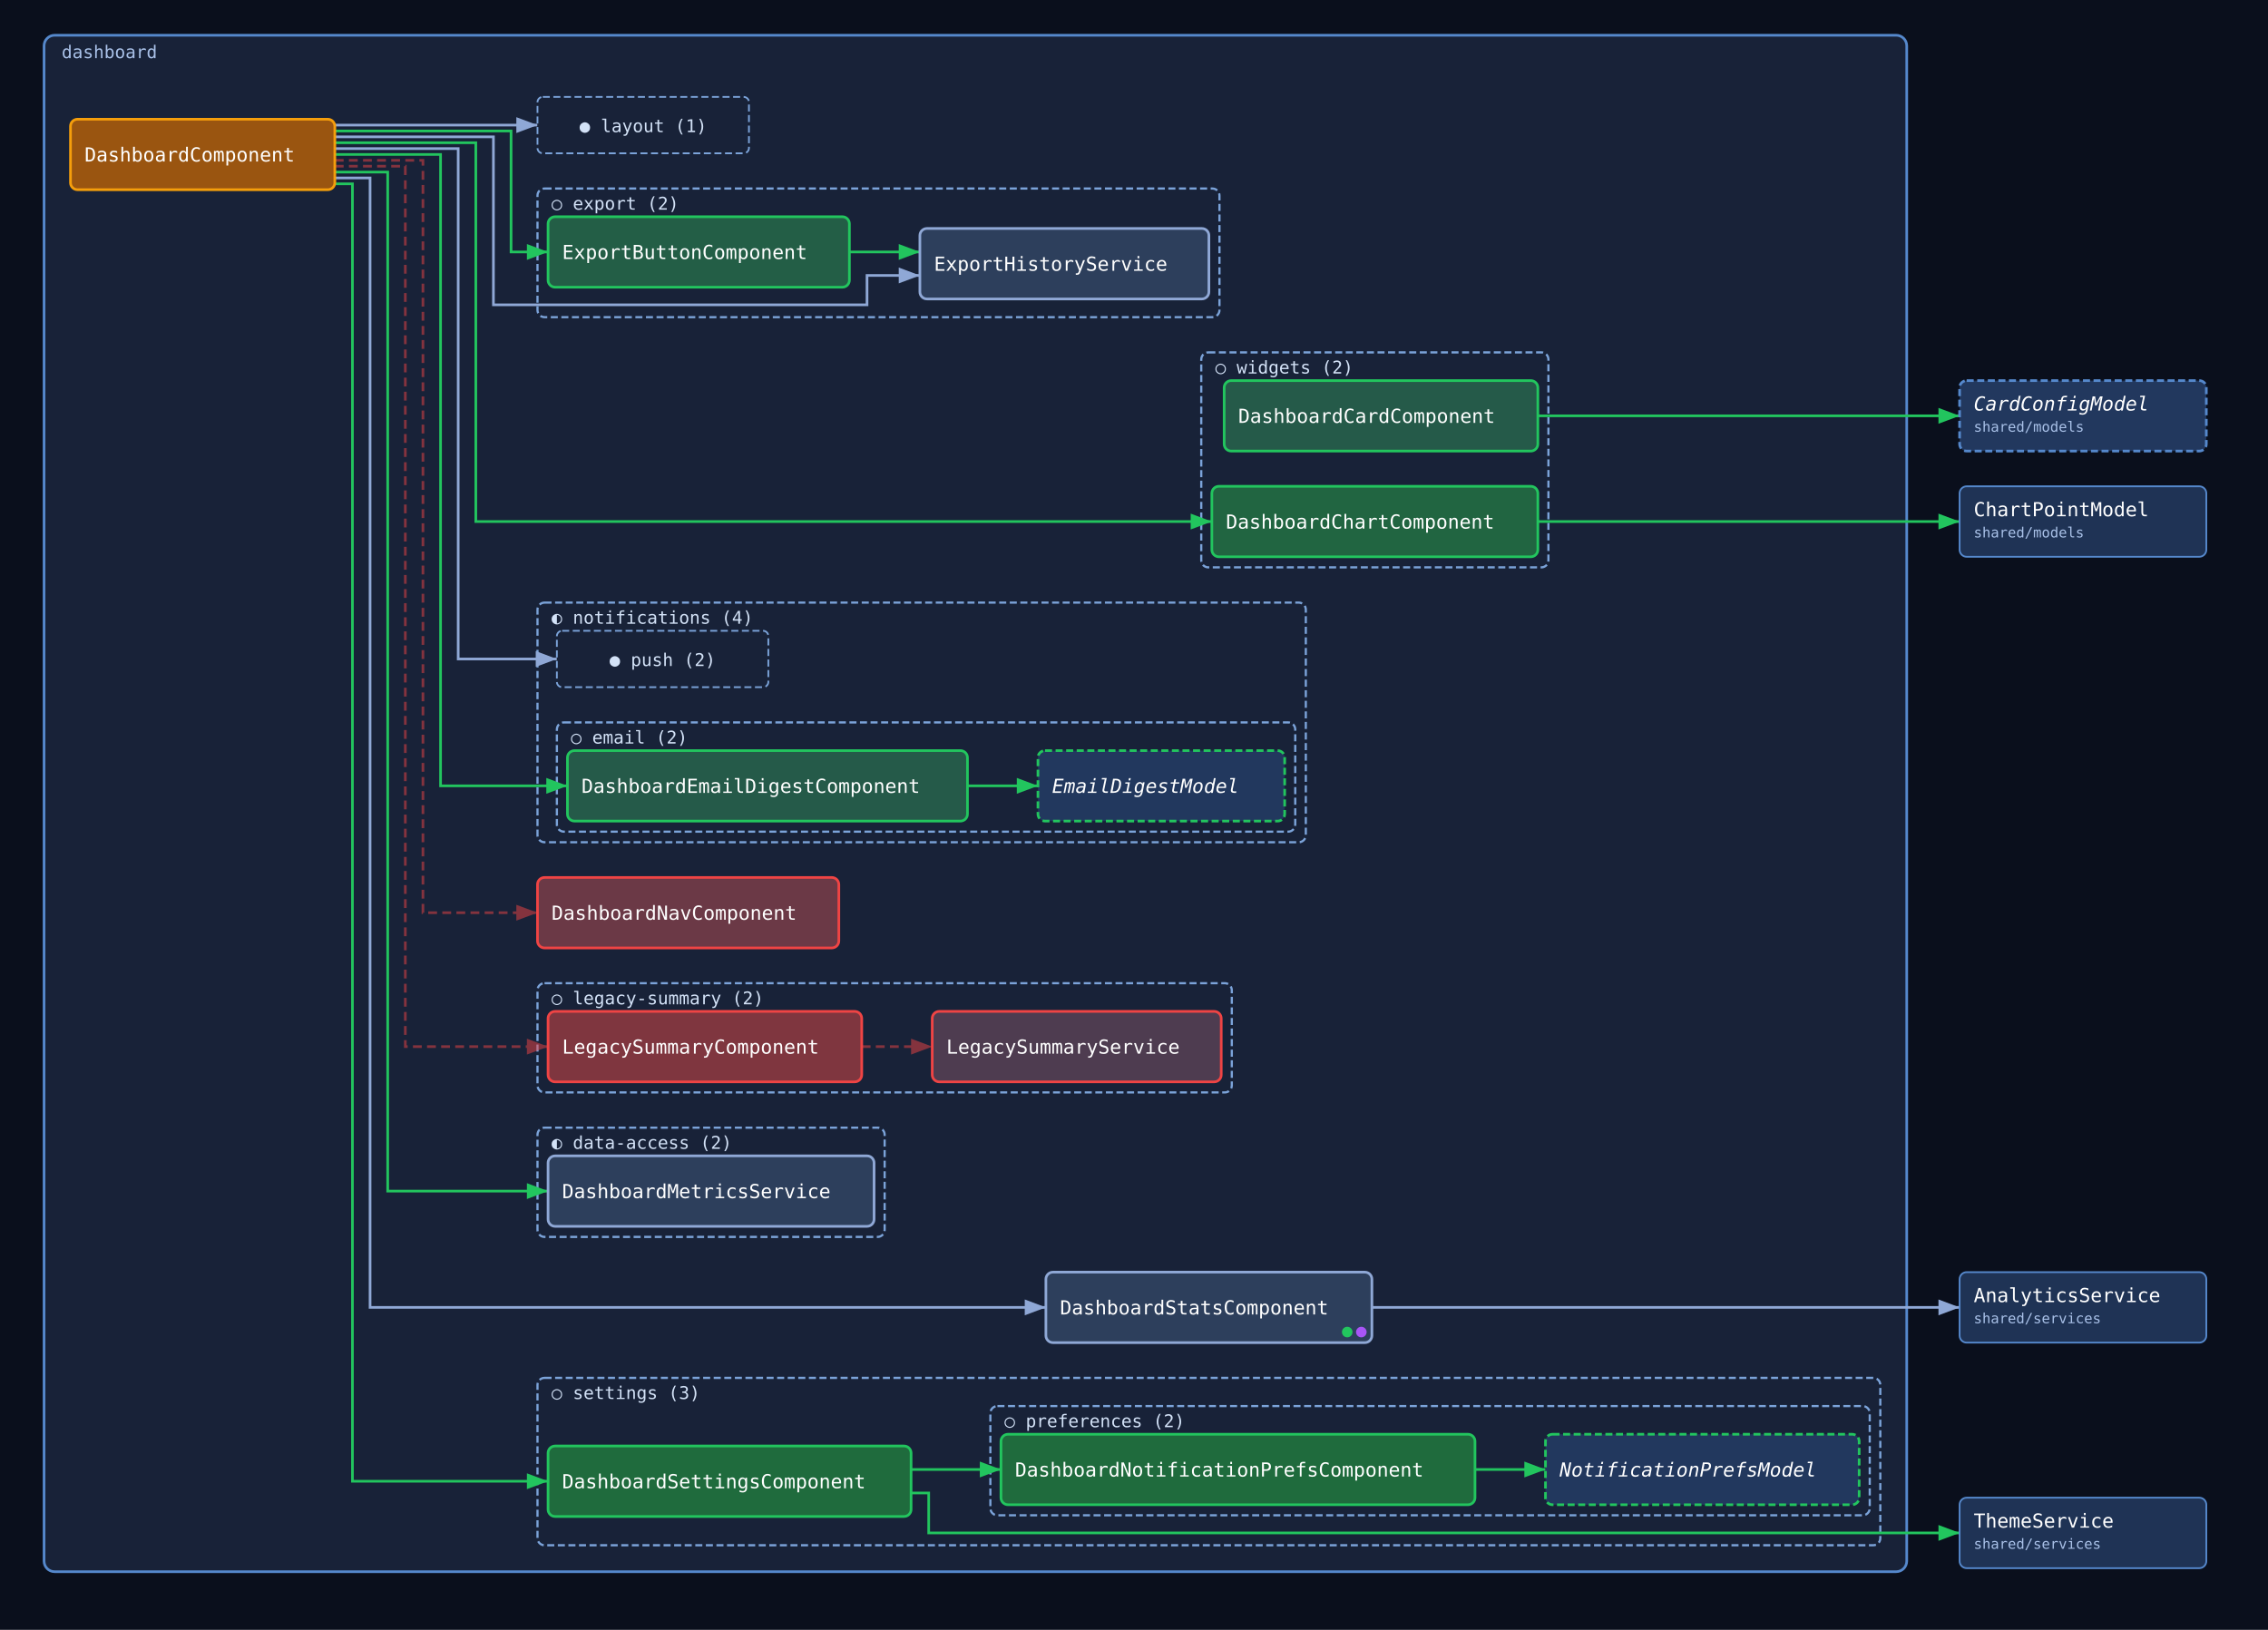
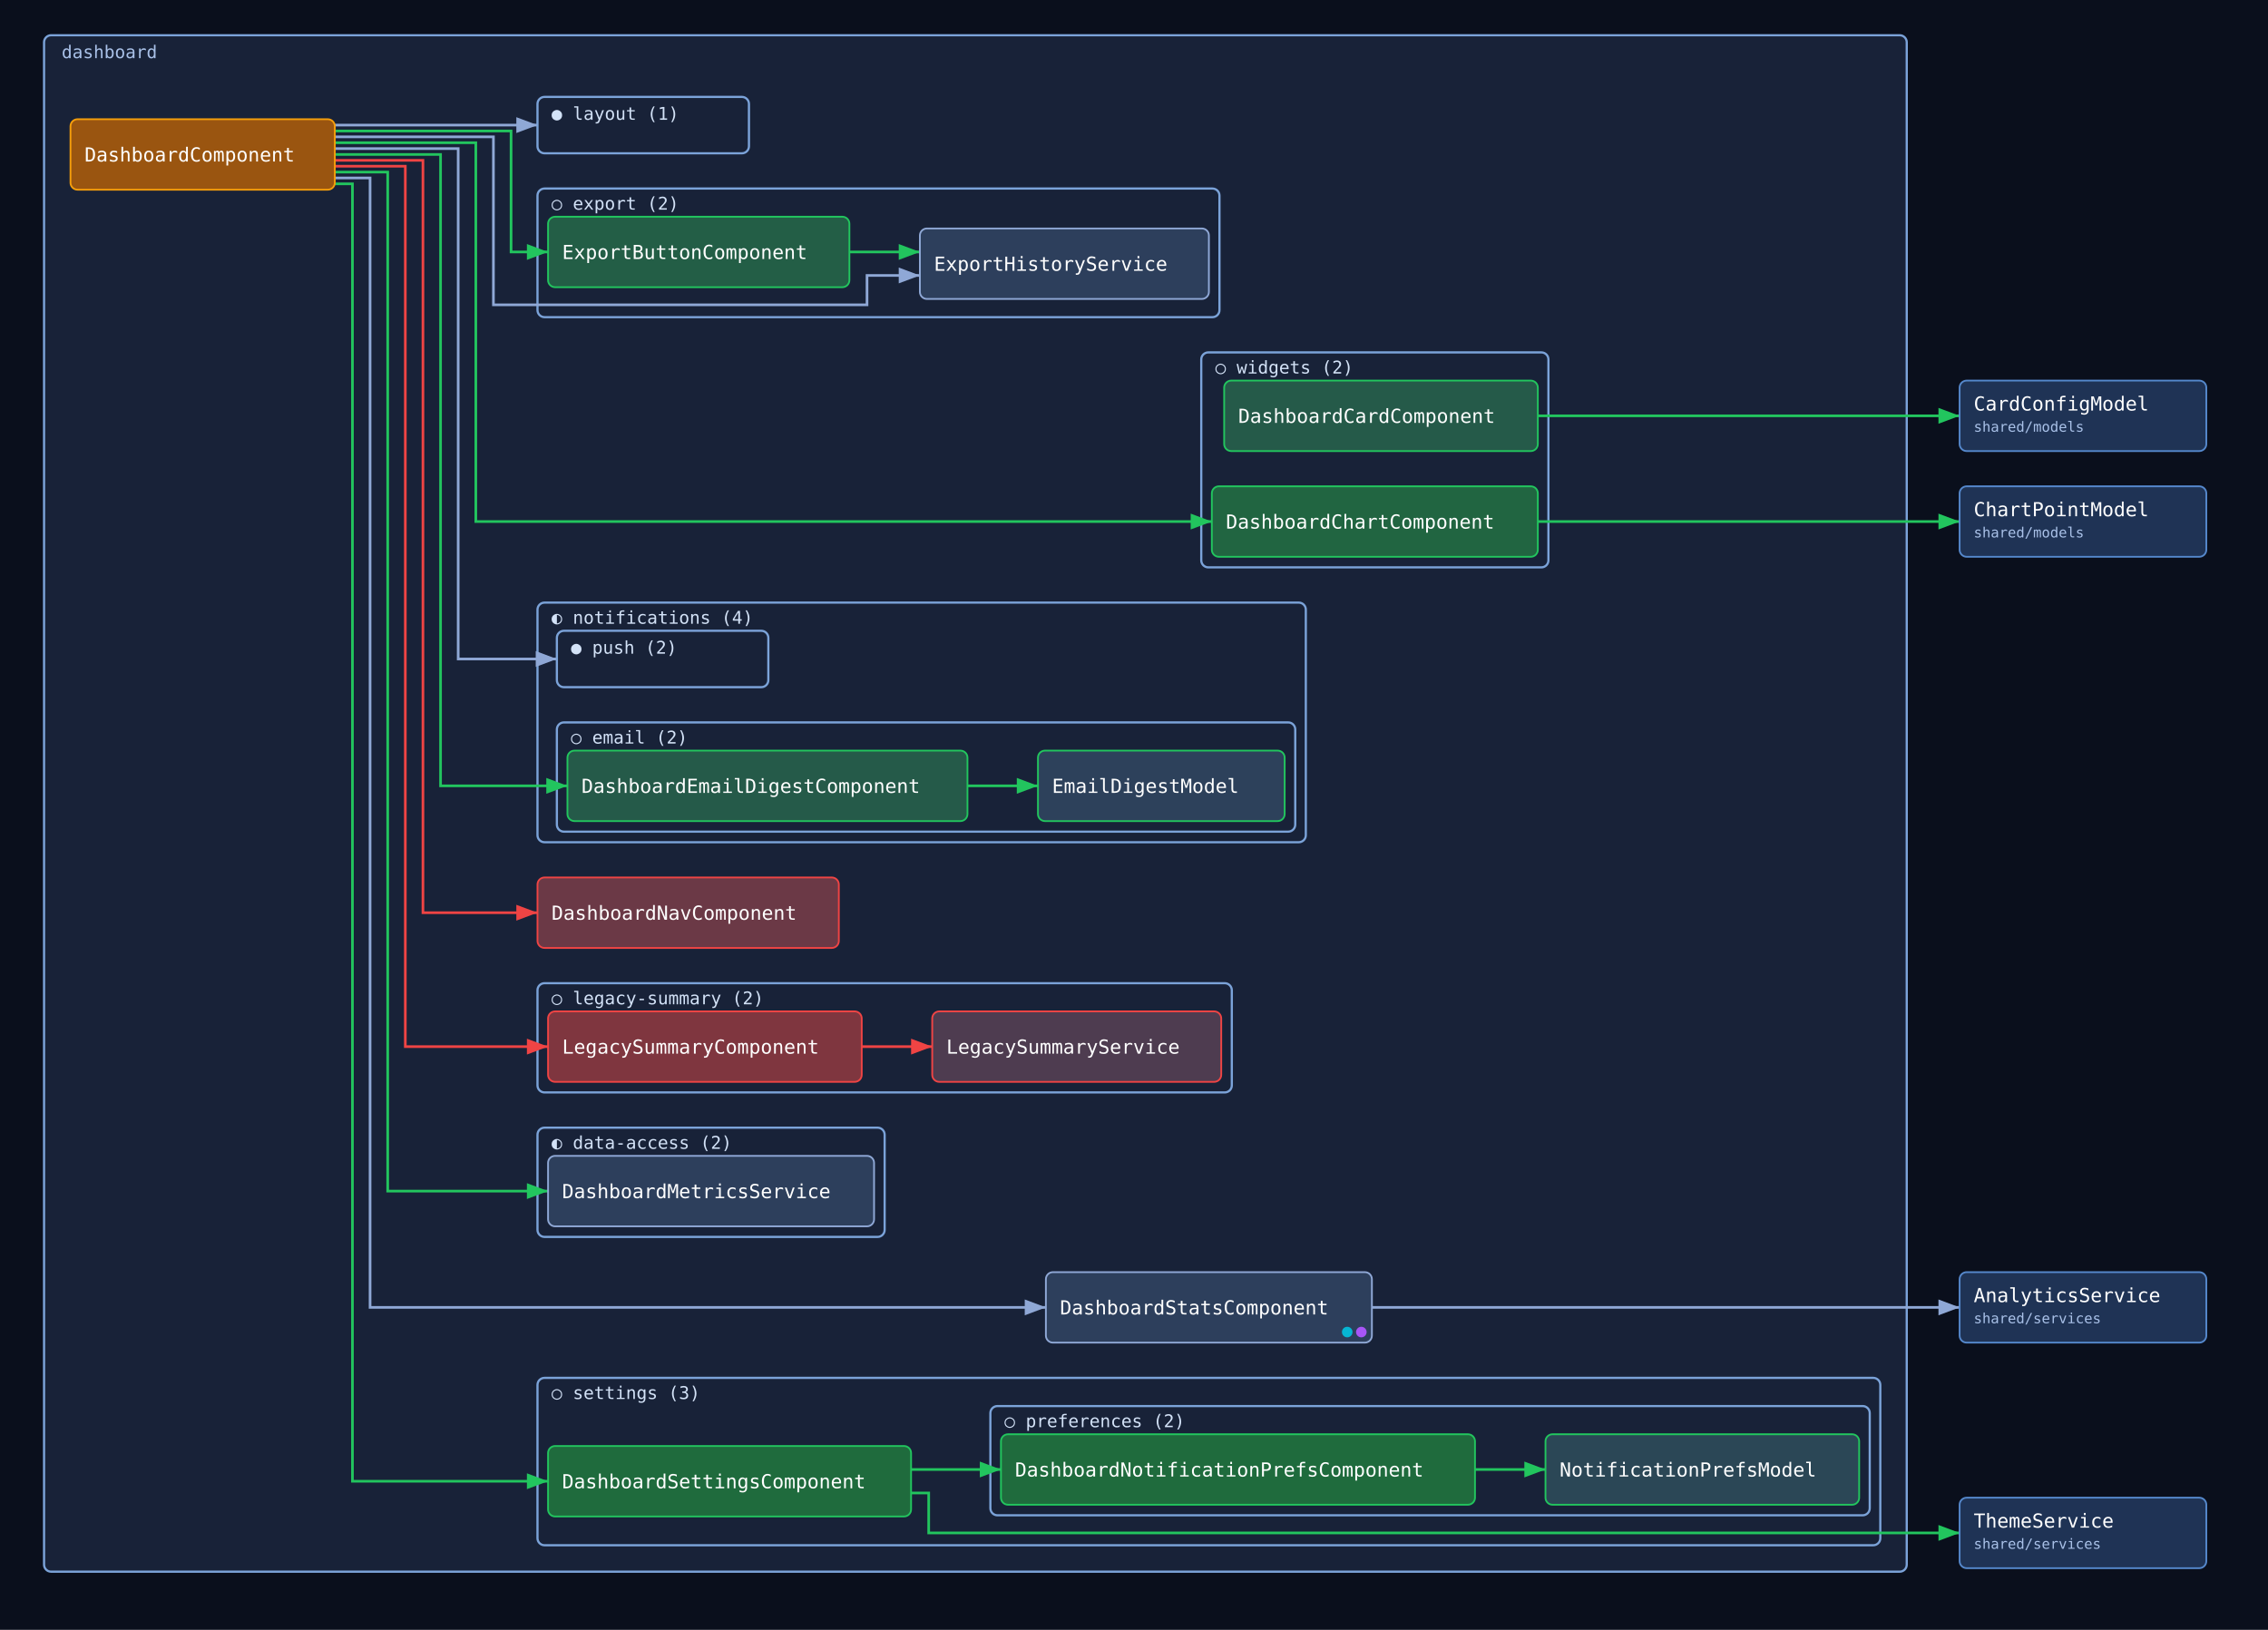
<svg xmlns="http://www.w3.org/2000/svg" width="1287" height="925" viewBox="0 0 1287 925">
  <defs>
    <marker id="arrow-added" markerWidth="8" markerHeight="6" refX="8" refY="3" orient="auto">
      <polygon points="0 0,8 3,0 6" fill="#22c55e" />
    </marker>
    <marker id="arrow-modified" markerWidth="8" markerHeight="6" refX="8" refY="3" orient="auto">
      <polygon points="0 0,8 3,0 6" fill="#f59e0b" />
    </marker>
    <marker id="arrow-removed" markerWidth="8" markerHeight="6" refX="8" refY="3" orient="auto">
      <polygon points="0 0,8 3,0 6" fill="#ef4444" />
    </marker>
    <marker id="arrow-unchanged" markerWidth="8" markerHeight="6" refX="8" refY="3" orient="auto">
      <polygon points="0 0,8 3,0 6" fill="#8fa8d6" />
    </marker>
  </defs>
  <rect width="1287" height="925" fill="#0a0f1c" />
-   <rect x="25" y="20" width="1057" height="872" rx="6" fill="#182238" stroke="#5588cc" stroke-width="1.5" />
+   <rect x="25" y="20" width="1057" height="872" rx="4" fill="#182238" stroke="#7ba3d9" stroke-width="1.25" />
  <text x="35" y="33" font-family="Fira Code, monospace" font-size="10" fill="#a9c1e8">dashboard</text>
  <g class="subdir-group">
-     <rect x="305" y="640" width="197" height="62" rx="4" fill="none" stroke="#7ba3d9" stroke-width="1.25" stroke-dasharray="4,2" />
+     <rect x="305" y="640" width="197" height="62" rx="4" fill="none" stroke="#7ba3d9" stroke-width="1.25" />
    <text x="313" y="652" font-family="Fira Code, monospace" font-size="10" fill="#d3e2f7">◐ data-access (2)</text>
  </g>
  <g class="subdir-group">
-     <rect x="305" y="107" width="387" height="73" rx="4" fill="none" stroke="#7ba3d9" stroke-width="1.25" stroke-dasharray="4,2" />
+     <rect x="305" y="107" width="387" height="73" rx="4" fill="none" stroke="#7ba3d9" stroke-width="1.25" />
    <text x="313" y="119" font-family="Fira Code, monospace" font-size="10" fill="#d3e2f7">○ export (2)</text>
  </g>
  <g class="subdir-group">
-     <rect x="305" y="558" width="394" height="62" rx="4" fill="none" stroke="#7ba3d9" stroke-width="1.25" stroke-dasharray="4,2" />
+     <rect x="305" y="558" width="394" height="62" rx="4" fill="none" stroke="#7ba3d9" stroke-width="1.25" />
    <text x="313" y="570" font-family="Fira Code, monospace" font-size="10" fill="#d3e2f7">○ legacy-summary (2)</text>
  </g>
  <g class="subdir-group">
-     <rect x="305" y="342" width="436" height="136" rx="4" fill="none" stroke="#7ba3d9" stroke-width="1.25" stroke-dasharray="4,2" />
+     <rect x="305" y="342" width="436" height="136" rx="4" fill="none" stroke="#7ba3d9" stroke-width="1.25" />
    <text x="313" y="354" font-family="Fira Code, monospace" font-size="10" fill="#d3e2f7">◐ notifications (4)</text>
  </g>
  <g class="subdir-group">
-     <rect x="316" y="410" width="419" height="62" rx="4" fill="none" stroke="#7ba3d9" stroke-width="1.25" stroke-dasharray="4,2" />
+     <rect x="316" y="410" width="419" height="62" rx="4" fill="none" stroke="#7ba3d9" stroke-width="1.25" />
    <text x="324" y="422" font-family="Fira Code, monospace" font-size="10" fill="#d3e2f7">○ email (2)</text>
  </g>
  <g class="subdir-group">
-     <rect x="305" y="782" width="762" height="95" rx="4" fill="none" stroke="#7ba3d9" stroke-width="1.25" stroke-dasharray="4,2" />
+     <rect x="305" y="782" width="762" height="95" rx="4" fill="none" stroke="#7ba3d9" stroke-width="1.25" />
    <text x="313" y="794" font-family="Fira Code, monospace" font-size="10" fill="#d3e2f7">○ settings (3)</text>
  </g>
  <g class="subdir-group">
-     <rect x="562" y="798" width="499" height="62" rx="4" fill="none" stroke="#7ba3d9" stroke-width="1.25" stroke-dasharray="4,2" />
+     <rect x="562" y="798" width="499" height="62" rx="4" fill="none" stroke="#7ba3d9" stroke-width="1.25" />
    <text x="570" y="810" font-family="Fira Code, monospace" font-size="10" fill="#d3e2f7">○ preferences (2)</text>
  </g>
  <g class="subdir-group">
-     <rect x="681.667" y="200" width="197" height="122" rx="4" fill="none" stroke="#7ba3d9" stroke-width="1.25" stroke-dasharray="4,2" />
+     <rect x="681.667" y="200" width="197" height="122" rx="4" fill="none" stroke="#7ba3d9" stroke-width="1.25" />
    <text x="689.667" y="212" font-family="Fira Code, monospace" font-size="10" fill="#d3e2f7">○ widgets (2)</text>
  </g>
-   <path data-from="src_app_features_dashboard_export_export_button_component" data-to="src_app_features_dashboard_export_export_history_service" d="M 482 143 L 522 143" fill="none" stroke="#22c55e" stroke-width="1.5" opacity="1" marker-end="url(#arrow-added)" />
-   <path data-from="src_app_features_dashboard_legacy_summary_legacy_summary_component" data-to="src_app_features_dashboard_legacy_summary_legacy_summary_service" d="M 489 594 L 529 594" fill="none" stroke="#ef4444" stroke-width="1.5" opacity="0.5" stroke-dasharray="5,3" marker-end="url(#arrow-removed)" />
-   <path data-from="src_app_features_dashboard_notifications_email_dashboard_email_digest_component" data-to="src_app_features_dashboard_notifications_email_email_digest_model" d="M 549 446 L 589 446" fill="none" stroke="#22c55e" stroke-width="1.5" opacity="1" marker-end="url(#arrow-added)" />
-   <path data-from="src_app_features_dashboard_settings_preferences_dashboard_notification_prefs_component" data-to="src_app_features_dashboard_settings_preferences_notification_prefs_model" d="M 837 834 L 877 834" fill="none" stroke="#22c55e" stroke-width="1.5" opacity="1" marker-end="url(#arrow-added)" />
-   <path data-from="src_app_features_dashboard_settings_dashboard_settings_component" data-to="src_app_features_dashboard_settings_preferences_dashboard_notification_prefs_component" d="M 517 834 L 568 834" fill="none" stroke="#22c55e" stroke-width="1.5" opacity="1" marker-end="url(#arrow-added)" />
-   <path data-from="src_app_features_dashboard_dashboard_component" data-to="src_app_features_dashboard_dashboard_stats_component" d="M 190 101 L 210 101 L 210 742 L 593.5 742" fill="none" stroke="#8fa8d6" stroke-width="1.5" opacity="1" marker-end="url(#arrow-unchanged)" />
-   <path data-from="src_app_features_dashboard_dashboard_component" data-to="src_app_features_dashboard_data_access_dashboard_metrics_service" d="M 190 97.667 L 220 97.667 L 220 676 L 311 676" fill="none" stroke="#22c55e" stroke-width="1.5" opacity="1" marker-end="url(#arrow-added)" />
-   <path data-from="src_app_features_dashboard_dashboard_component" data-to="src_app_features_dashboard_export_export_button_component" d="M 190 74.333 L 290 74.333 L 290 143 L 311 143" fill="none" stroke="#22c55e" stroke-width="1.5" opacity="1" marker-end="url(#arrow-added)" />
-   <path data-from="src_app_features_dashboard_dashboard_component" data-to="src_app_features_dashboard_export_export_history_service" d="M 190 77.667 L 280 77.667 L 280 173 L 492 173 L 492 156.333 L 522 156.333" fill="none" stroke="#8fa8d6" stroke-width="1.5" opacity="1" marker-end="url(#arrow-unchanged)" />
-   <path data-from="src_app_features_dashboard_dashboard_component" data-to="stub_layout" d="M 190 71 L 305 71" fill="none" stroke="#8fa8d6" stroke-width="1.5" opacity="1" marker-end="url(#arrow-unchanged)" />
-   <path data-from="src_app_features_dashboard_dashboard_component" data-to="src_app_features_dashboard_notifications_email_dashboard_email_digest_component" d="M 190 87.667 L 250 87.667 L 250 446 L 322 446" fill="none" stroke="#22c55e" stroke-width="1.5" opacity="1" marker-end="url(#arrow-added)" />
-   <path data-from="src_app_features_dashboard_dashboard_component" data-to="stub_notifications_push" d="M 190 84.333 L 260 84.333 L 260 374 L 316 374" fill="none" stroke="#8fa8d6" stroke-width="1.5" opacity="1" marker-end="url(#arrow-unchanged)" />
-   <path data-from="src_app_features_dashboard_dashboard_component" data-to="src_app_features_dashboard_settings_dashboard_settings_component" d="M 190 104.333 L 200 104.333 L 200 840.667 L 311 840.667" fill="none" stroke="#22c55e" stroke-width="1.5" opacity="1" marker-end="url(#arrow-added)" />
-   <path data-from="src_app_features_dashboard_dashboard_component" data-to="src_app_features_dashboard_widgets_dashboard_chart_component" d="M 190 81 L 270 81 L 270 296 L 687.667 296" fill="none" stroke="#22c55e" stroke-width="1.5" opacity="1" marker-end="url(#arrow-added)" />
-   <path data-from="src_app_features_dashboard_dashboard_stats_component" data-to="src_app_shared_services_analytics_service" d="M 778.5 742 L 1112 742" fill="none" stroke="#8fa8d6" stroke-width="1.5" opacity="1" marker-end="url(#arrow-unchanged)" />
-   <path data-from="src_app_features_dashboard_settings_dashboard_settings_component" data-to="src_app_shared_services_theme_service" d="M 517 847.333 L 527 847.333 L 527 870 L 1112 870" fill="none" stroke="#22c55e" stroke-width="1.5" opacity="1" marker-end="url(#arrow-added)" />
-   <path data-from="src_app_features_dashboard_widgets_dashboard_card_component" data-to="src_app_shared_models_card_config_model" d="M 872.667 236 L 1112 236" fill="none" stroke="#22c55e" stroke-width="1.5" opacity="1" marker-end="url(#arrow-added)" />
-   <path data-from="src_app_features_dashboard_widgets_dashboard_chart_component" data-to="src_app_shared_models_chart_point_model" d="M 872.667 296 L 1112 296" fill="none" stroke="#22c55e" stroke-width="1.5" opacity="1" marker-end="url(#arrow-added)" />
-   <path data-from="src_app_features_dashboard_dashboard_component" data-to="src_app_features_dashboard_dashboard_nav_component" d="M 190 91 L 240 91 L 240 518 L 305 518" fill="none" stroke="#ef4444" stroke-width="1.5" opacity="0.5" stroke-dasharray="5,3" marker-end="url(#arrow-removed)" />
-   <path data-from="src_app_features_dashboard_dashboard_component" data-to="src_app_features_dashboard_legacy_summary_legacy_summary_component" d="M 190 94.333 L 230 94.333 L 230 594 L 311 594" fill="none" stroke="#ef4444" stroke-width="1.5" opacity="0.5" stroke-dasharray="5,3" marker-end="url(#arrow-removed)" />
+   <path data-from="src_app_features_dashboard_export_export_button_component" data-to="src_app_features_dashboard_export_export_history_service" d="M 482 143 L 522 143" fill="none" stroke="#22c55e" stroke-width="1.5" marker-end="url(#arrow-added)" />
+   <path data-from="src_app_features_dashboard_legacy_summary_legacy_summary_component" data-to="src_app_features_dashboard_legacy_summary_legacy_summary_service" d="M 489 594 L 529 594" fill="none" stroke="#ef4444" stroke-width="1.5" marker-end="url(#arrow-removed)" />
+   <path data-from="src_app_features_dashboard_notifications_email_dashboard_email_digest_component" data-to="src_app_features_dashboard_notifications_email_email_digest_model" d="M 549 446 L 589 446" fill="none" stroke="#22c55e" stroke-width="1.5" marker-end="url(#arrow-added)" />
+   <path data-from="src_app_features_dashboard_settings_preferences_dashboard_notification_prefs_component" data-to="src_app_features_dashboard_settings_preferences_notification_prefs_model" d="M 837 834 L 877 834" fill="none" stroke="#22c55e" stroke-width="1.5" marker-end="url(#arrow-added)" />
+   <path data-from="src_app_features_dashboard_settings_dashboard_settings_component" data-to="src_app_features_dashboard_settings_preferences_dashboard_notification_prefs_component" d="M 517 834 L 568 834" fill="none" stroke="#22c55e" stroke-width="1.5" marker-end="url(#arrow-added)" />
+   <path data-from="src_app_features_dashboard_dashboard_component" data-to="src_app_features_dashboard_dashboard_stats_component" d="M 190 101 L 210 101 L 210 742 L 593.5 742" fill="none" stroke="#8fa8d6" stroke-width="1.5" marker-end="url(#arrow-unchanged)" />
+   <path data-from="src_app_features_dashboard_dashboard_component" data-to="src_app_features_dashboard_data_access_dashboard_metrics_service" d="M 190 97.667 L 220 97.667 L 220 676 L 311 676" fill="none" stroke="#22c55e" stroke-width="1.5" marker-end="url(#arrow-added)" />
+   <path data-from="src_app_features_dashboard_dashboard_component" data-to="src_app_features_dashboard_export_export_button_component" d="M 190 74.333 L 290 74.333 L 290 143 L 311 143" fill="none" stroke="#22c55e" stroke-width="1.5" marker-end="url(#arrow-added)" />
+   <path data-from="src_app_features_dashboard_dashboard_component" data-to="src_app_features_dashboard_export_export_history_service" d="M 190 77.667 L 280 77.667 L 280 173 L 492 173 L 492 156.333 L 522 156.333" fill="none" stroke="#8fa8d6" stroke-width="1.5" marker-end="url(#arrow-unchanged)" />
+   <path data-from="src_app_features_dashboard_dashboard_component" data-to="stub_layout" d="M 190 71 L 305 71" fill="none" stroke="#8fa8d6" stroke-width="1.5" marker-end="url(#arrow-unchanged)" />
+   <path data-from="src_app_features_dashboard_dashboard_component" data-to="src_app_features_dashboard_notifications_email_dashboard_email_digest_component" d="M 190 87.667 L 250 87.667 L 250 446 L 322 446" fill="none" stroke="#22c55e" stroke-width="1.5" marker-end="url(#arrow-added)" />
+   <path data-from="src_app_features_dashboard_dashboard_component" data-to="stub_notifications_push" d="M 190 84.333 L 260 84.333 L 260 374 L 316 374" fill="none" stroke="#8fa8d6" stroke-width="1.5" marker-end="url(#arrow-unchanged)" />
+   <path data-from="src_app_features_dashboard_dashboard_component" data-to="src_app_features_dashboard_settings_dashboard_settings_component" d="M 190 104.333 L 200 104.333 L 200 840.667 L 311 840.667" fill="none" stroke="#22c55e" stroke-width="1.5" marker-end="url(#arrow-added)" />
+   <path data-from="src_app_features_dashboard_dashboard_component" data-to="src_app_features_dashboard_widgets_dashboard_chart_component" d="M 190 81 L 270 81 L 270 296 L 687.667 296" fill="none" stroke="#22c55e" stroke-width="1.5" marker-end="url(#arrow-added)" />
+   <path data-from="src_app_features_dashboard_dashboard_stats_component" data-to="src_app_shared_services_analytics_service" d="M 778.5 742 L 1112 742" fill="none" stroke="#8fa8d6" stroke-width="1.5" marker-end="url(#arrow-unchanged)" />
+   <path data-from="src_app_features_dashboard_settings_dashboard_settings_component" data-to="src_app_shared_services_theme_service" d="M 517 847.333 L 527 847.333 L 527 870 L 1112 870" fill="none" stroke="#22c55e" stroke-width="1.5" marker-end="url(#arrow-added)" />
+   <path data-from="src_app_features_dashboard_widgets_dashboard_card_component" data-to="src_app_shared_models_card_config_model" d="M 872.667 236 L 1112 236" fill="none" stroke="#22c55e" stroke-width="1.5" marker-end="url(#arrow-added)" />
+   <path data-from="src_app_features_dashboard_widgets_dashboard_chart_component" data-to="src_app_shared_models_chart_point_model" d="M 872.667 296 L 1112 296" fill="none" stroke="#22c55e" stroke-width="1.5" marker-end="url(#arrow-added)" />
+   <path data-from="src_app_features_dashboard_dashboard_component" data-to="src_app_features_dashboard_dashboard_nav_component" d="M 190 91 L 240 91 L 240 518 L 305 518" fill="none" stroke="#ef4444" stroke-width="1.5" marker-end="url(#arrow-removed)" />
+   <path data-from="src_app_features_dashboard_dashboard_component" data-to="src_app_features_dashboard_legacy_summary_legacy_summary_component" d="M 190 94.333 L 230 94.333 L 230 594 L 311 594" fill="none" stroke="#ef4444" stroke-width="1.5" marker-end="url(#arrow-removed)" />
  <g class="node-group" data-id="src_app_features_dashboard_dashboard_stats_component">
-     <rect x="593.5" y="722" width="185" height="40" rx="4" fill="#2d3f5c" stroke="#8fa8d6" stroke-width="1.5" />
+     <rect x="593.5" y="722" width="185" height="40" rx="4" fill="#2d3f5c" stroke="#8fa8d6" stroke-width="1" />
    <text x="601.5" y="746" font-family="Fira Code, monospace" font-size="11" fill="#ffffff">DashboardStatsComponent</text>
    <circle cx="772.5" cy="756" r="3" fill="#a855f7" />
-     <circle cx="764.5" cy="756" r="3" fill="#22c55e" />
+     <circle cx="764.5" cy="756" r="3" fill="#06b6d4" />
  </g>
  <g class="node-group" data-id="src_app_features_dashboard_dashboard_component">
-     <rect x="40" y="67.667" width="150" height="40" rx="4" fill="#9a5510" stroke="#f59e0b" stroke-width="1.5" />
+     <rect x="40" y="67.667" width="150" height="40" rx="4" fill="#9a5510" stroke="#f59e0b" stroke-width="1" />
    <text x="48" y="91.667" font-family="Fira Code, monospace" font-size="11" fill="#ffffff">DashboardComponent</text>
  </g>
  <g class="node-group" data-id="src_app_features_dashboard_dashboard_nav_component">
-     <rect x="305" y="498" width="171" height="40" rx="4" fill="#6b3946" stroke="#ef4444" stroke-width="1.5" />
+     <rect x="305" y="498" width="171" height="40" rx="4" fill="#6b3946" stroke="#ef4444" stroke-width="1" />
    <text x="313" y="522" font-family="Fira Code, monospace" font-size="11" fill="#ffffff">DashboardNavComponent</text>
  </g>
  <g class="node-group" data-id="stub_layout">
-     <rect x="305" y="55" width="120" height="32" rx="3" fill="#182238" stroke="#7ba3d9" stroke-width="1" stroke-dasharray="4,2" />
-     <text x="365" y="75" text-anchor="middle" font-family="Fira Code, monospace" font-size="10" fill="#d3e2f7">● layout (1)</text>
+     <rect x="305" y="55" width="120" height="32" rx="4" fill="#182238" stroke="#7ba3d9" stroke-width="1.25" />
+     <text x="313" y="68" font-family="Fira Code, monospace" font-size="10" fill="#d3e2f7">● layout (1)</text>
  </g>
  <g class="node-group" data-id="src_app_shared_services_analytics_service">
    <rect x="1112" y="722" width="140" height="40" rx="4" fill="#1f3355" stroke="#5588cc" stroke-width="1" />
    <text x="1120" y="739" font-family="Fira Code, monospace" font-size="11" fill="#ffffff">AnalyticsService</text>
    <text x="1120" y="751" font-family="Fira Code, monospace" font-size="8" fill="#a9c1e8">shared/services</text>
  </g>
  <g class="node-group" data-id="src_app_shared_services_theme_service">
    <rect x="1112" y="850" width="140" height="40" rx="4" fill="#1f3355" stroke="#5588cc" stroke-width="1" />
    <text x="1120" y="867" font-family="Fira Code, monospace" font-size="11" fill="#ffffff">ThemeService</text>
    <text x="1120" y="879" font-family="Fira Code, monospace" font-size="8" fill="#a9c1e8">shared/services</text>
  </g>
  <g class="node-group" data-id="src_app_shared_models_card_config_model">
-     <rect x="1112" y="216" width="140" height="40" rx="4" fill="#22385e" stroke="#5588cc" stroke-width="1.5" stroke-dasharray="4,2" />
-     <text x="1120" y="233" font-family="Fira Code, monospace" font-size="11" font-style="italic" fill="#ffffff">CardConfigModel</text>
+     <rect x="1112" y="216" width="140" height="40" rx="4" fill="#1f3355" stroke="#5588cc" stroke-width="1" />
+     <text x="1120" y="233" font-family="Fira Code, monospace" font-size="11" fill="#ffffff">CardConfigModel</text>
    <text x="1120" y="245" font-family="Fira Code, monospace" font-size="8" fill="#a9c1e8">shared/models</text>
  </g>
  <g class="node-group" data-id="src_app_shared_models_chart_point_model">
    <rect x="1112" y="276" width="140" height="40" rx="4" fill="#1f3355" stroke="#5588cc" stroke-width="1" />
    <text x="1120" y="293" font-family="Fira Code, monospace" font-size="11" fill="#ffffff">ChartPointModel</text>
    <text x="1120" y="305" font-family="Fira Code, monospace" font-size="8" fill="#a9c1e8">shared/models</text>
  </g>
  <g class="node-group" data-id="src_app_features_dashboard_data_access_dashboard_metrics_service">
-     <rect x="311" y="656" width="185" height="40" rx="4" fill="#2d3f5c" stroke="#8fa8d6" stroke-width="1.5" />
+     <rect x="311" y="656" width="185" height="40" rx="4" fill="#2d3f5c" stroke="#8fa8d6" stroke-width="1" />
    <text x="319" y="680" font-family="Fira Code, monospace" font-size="11" fill="#ffffff">DashboardMetricsService</text>
  </g>
  <g class="node-group" data-id="src_app_features_dashboard_export_export_button_component">
-     <rect x="311" y="123" width="171" height="40" rx="4" fill="#235e46" stroke="#22c55e" stroke-width="1.5" />
+     <rect x="311" y="123" width="171" height="40" rx="4" fill="#235e46" stroke="#22c55e" stroke-width="1" />
    <text x="319" y="147" font-family="Fira Code, monospace" font-size="11" fill="#ffffff">ExportButtonComponent</text>
  </g>
  <g class="node-group" data-id="src_app_features_dashboard_export_export_history_service">
-     <rect x="522" y="129.667" width="164" height="40" rx="4" fill="#2d3f5c" stroke="#8fa8d6" stroke-width="1.5" />
+     <rect x="522" y="129.667" width="164" height="40" rx="4" fill="#2d3f5c" stroke="#8fa8d6" stroke-width="1" />
    <text x="530" y="153.667" font-family="Fira Code, monospace" font-size="11" fill="#ffffff">ExportHistoryService</text>
  </g>
  <g class="node-group" data-id="src_app_features_dashboard_legacy_summary_legacy_summary_component">
-     <rect x="311" y="574" width="178" height="40" rx="4" fill="#7f363f" stroke="#ef4444" stroke-width="1.5" />
+     <rect x="311" y="574" width="178" height="40" rx="4" fill="#7f363f" stroke="#ef4444" stroke-width="1" />
    <text x="319" y="598" font-family="Fira Code, monospace" font-size="11" fill="#ffffff">LegacySummaryComponent</text>
  </g>
  <g class="node-group" data-id="src_app_features_dashboard_legacy_summary_legacy_summary_service">
-     <rect x="529" y="574" width="164" height="40" rx="4" fill="#4e3c50" stroke="#ef4444" stroke-width="1.5" />
+     <rect x="529" y="574" width="164" height="40" rx="4" fill="#4e3c50" stroke="#ef4444" stroke-width="1" />
    <text x="537" y="598" font-family="Fira Code, monospace" font-size="11" fill="#ffffff">LegacySummaryService</text>
  </g>
  <g class="node-group" data-id="stub_notifications_push">
-     <rect x="316" y="358" width="120" height="32" rx="3" fill="#182238" stroke="#7ba3d9" stroke-width="1" stroke-dasharray="4,2" />
-     <text x="376" y="378" text-anchor="middle" font-family="Fira Code, monospace" font-size="10" fill="#d3e2f7">● push (2)</text>
+     <rect x="316" y="358" width="120" height="32" rx="4" fill="#182238" stroke="#7ba3d9" stroke-width="1.25" />
+     <text x="324" y="371" font-family="Fira Code, monospace" font-size="10" fill="#d3e2f7">● push (2)</text>
  </g>
  <g class="node-group" data-id="src_app_features_dashboard_notifications_email_dashboard_email_digest_component">
-     <rect x="322" y="426" width="227" height="40" rx="4" fill="#255a49" stroke="#22c55e" stroke-width="1.5" />
+     <rect x="322" y="426" width="227" height="40" rx="4" fill="#255a49" stroke="#22c55e" stroke-width="1" />
    <text x="330" y="450" font-family="Fira Code, monospace" font-size="11" fill="#ffffff">DashboardEmailDigestComponent</text>
  </g>
  <g class="node-group" data-id="src_app_features_dashboard_notifications_email_email_digest_model">
-     <rect x="589" y="426" width="140" height="40" rx="4" fill="#22385e" stroke="#22c55e" stroke-width="1.5" stroke-dasharray="4,2" />
-     <text x="597" y="450" font-family="Fira Code, monospace" font-size="11" font-style="italic" fill="#ffffff">EmailDigestModel</text>
+     <rect x="589" y="426" width="140" height="40" rx="4" fill="#2d415b" stroke="#22c55e" stroke-width="1" />
+     <text x="597" y="450" font-family="Fira Code, monospace" font-size="11" fill="#ffffff">EmailDigestModel</text>
  </g>
  <g class="node-group" data-id="src_app_features_dashboard_settings_dashboard_settings_component">
-     <rect x="311" y="820.667" width="206" height="40" rx="4" fill="#1f6b3d" stroke="#22c55e" stroke-width="1.5" />
+     <rect x="311" y="820.667" width="206" height="40" rx="4" fill="#1f6b3d" stroke="#22c55e" stroke-width="1" />
    <text x="319" y="844.667" font-family="Fira Code, monospace" font-size="11" fill="#ffffff">DashboardSettingsComponent</text>
  </g>
  <g class="node-group" data-id="src_app_features_dashboard_settings_preferences_dashboard_notification_prefs_component">
-     <rect x="568" y="814" width="269" height="40" rx="4" fill="#1f6b3d" stroke="#22c55e" stroke-width="1.5" />
+     <rect x="568" y="814" width="269" height="40" rx="4" fill="#1f6b3d" stroke="#22c55e" stroke-width="1" />
    <text x="576" y="838" font-family="Fira Code, monospace" font-size="11" fill="#ffffff">DashboardNotificationPrefsComponent</text>
  </g>
  <g class="node-group" data-id="src_app_features_dashboard_settings_preferences_notification_prefs_model">
-     <rect x="877" y="814" width="178" height="40" rx="4" fill="#22385e" stroke="#22c55e" stroke-width="1.5" stroke-dasharray="4,2" />
-     <text x="885" y="838" font-family="Fira Code, monospace" font-size="11" font-style="italic" fill="#ffffff">NotificationPrefsModel</text>
+     <rect x="877" y="814" width="178" height="40" rx="4" fill="#2b4756" stroke="#22c55e" stroke-width="1" />
+     <text x="885" y="838" font-family="Fira Code, monospace" font-size="11" fill="#ffffff">NotificationPrefsModel</text>
  </g>
  <g class="node-group" data-id="src_app_features_dashboard_widgets_dashboard_card_component">
-     <rect x="694.667" y="216" width="178" height="40" rx="4" fill="#255a49" stroke="#22c55e" stroke-width="1.5" />
+     <rect x="694.667" y="216" width="178" height="40" rx="4" fill="#255a49" stroke="#22c55e" stroke-width="1" />
    <text x="702.667" y="240" font-family="Fira Code, monospace" font-size="11" fill="#ffffff">DashboardCardComponent</text>
  </g>
  <g class="node-group" data-id="src_app_features_dashboard_widgets_dashboard_chart_component">
-     <rect x="687.667" y="276" width="185" height="40" rx="4" fill="#216541" stroke="#22c55e" stroke-width="1.5" />
+     <rect x="687.667" y="276" width="185" height="40" rx="4" fill="#216541" stroke="#22c55e" stroke-width="1" />
    <text x="695.667" y="300" font-family="Fira Code, monospace" font-size="11" fill="#ffffff">DashboardChartComponent</text>
  </g>
</svg>
